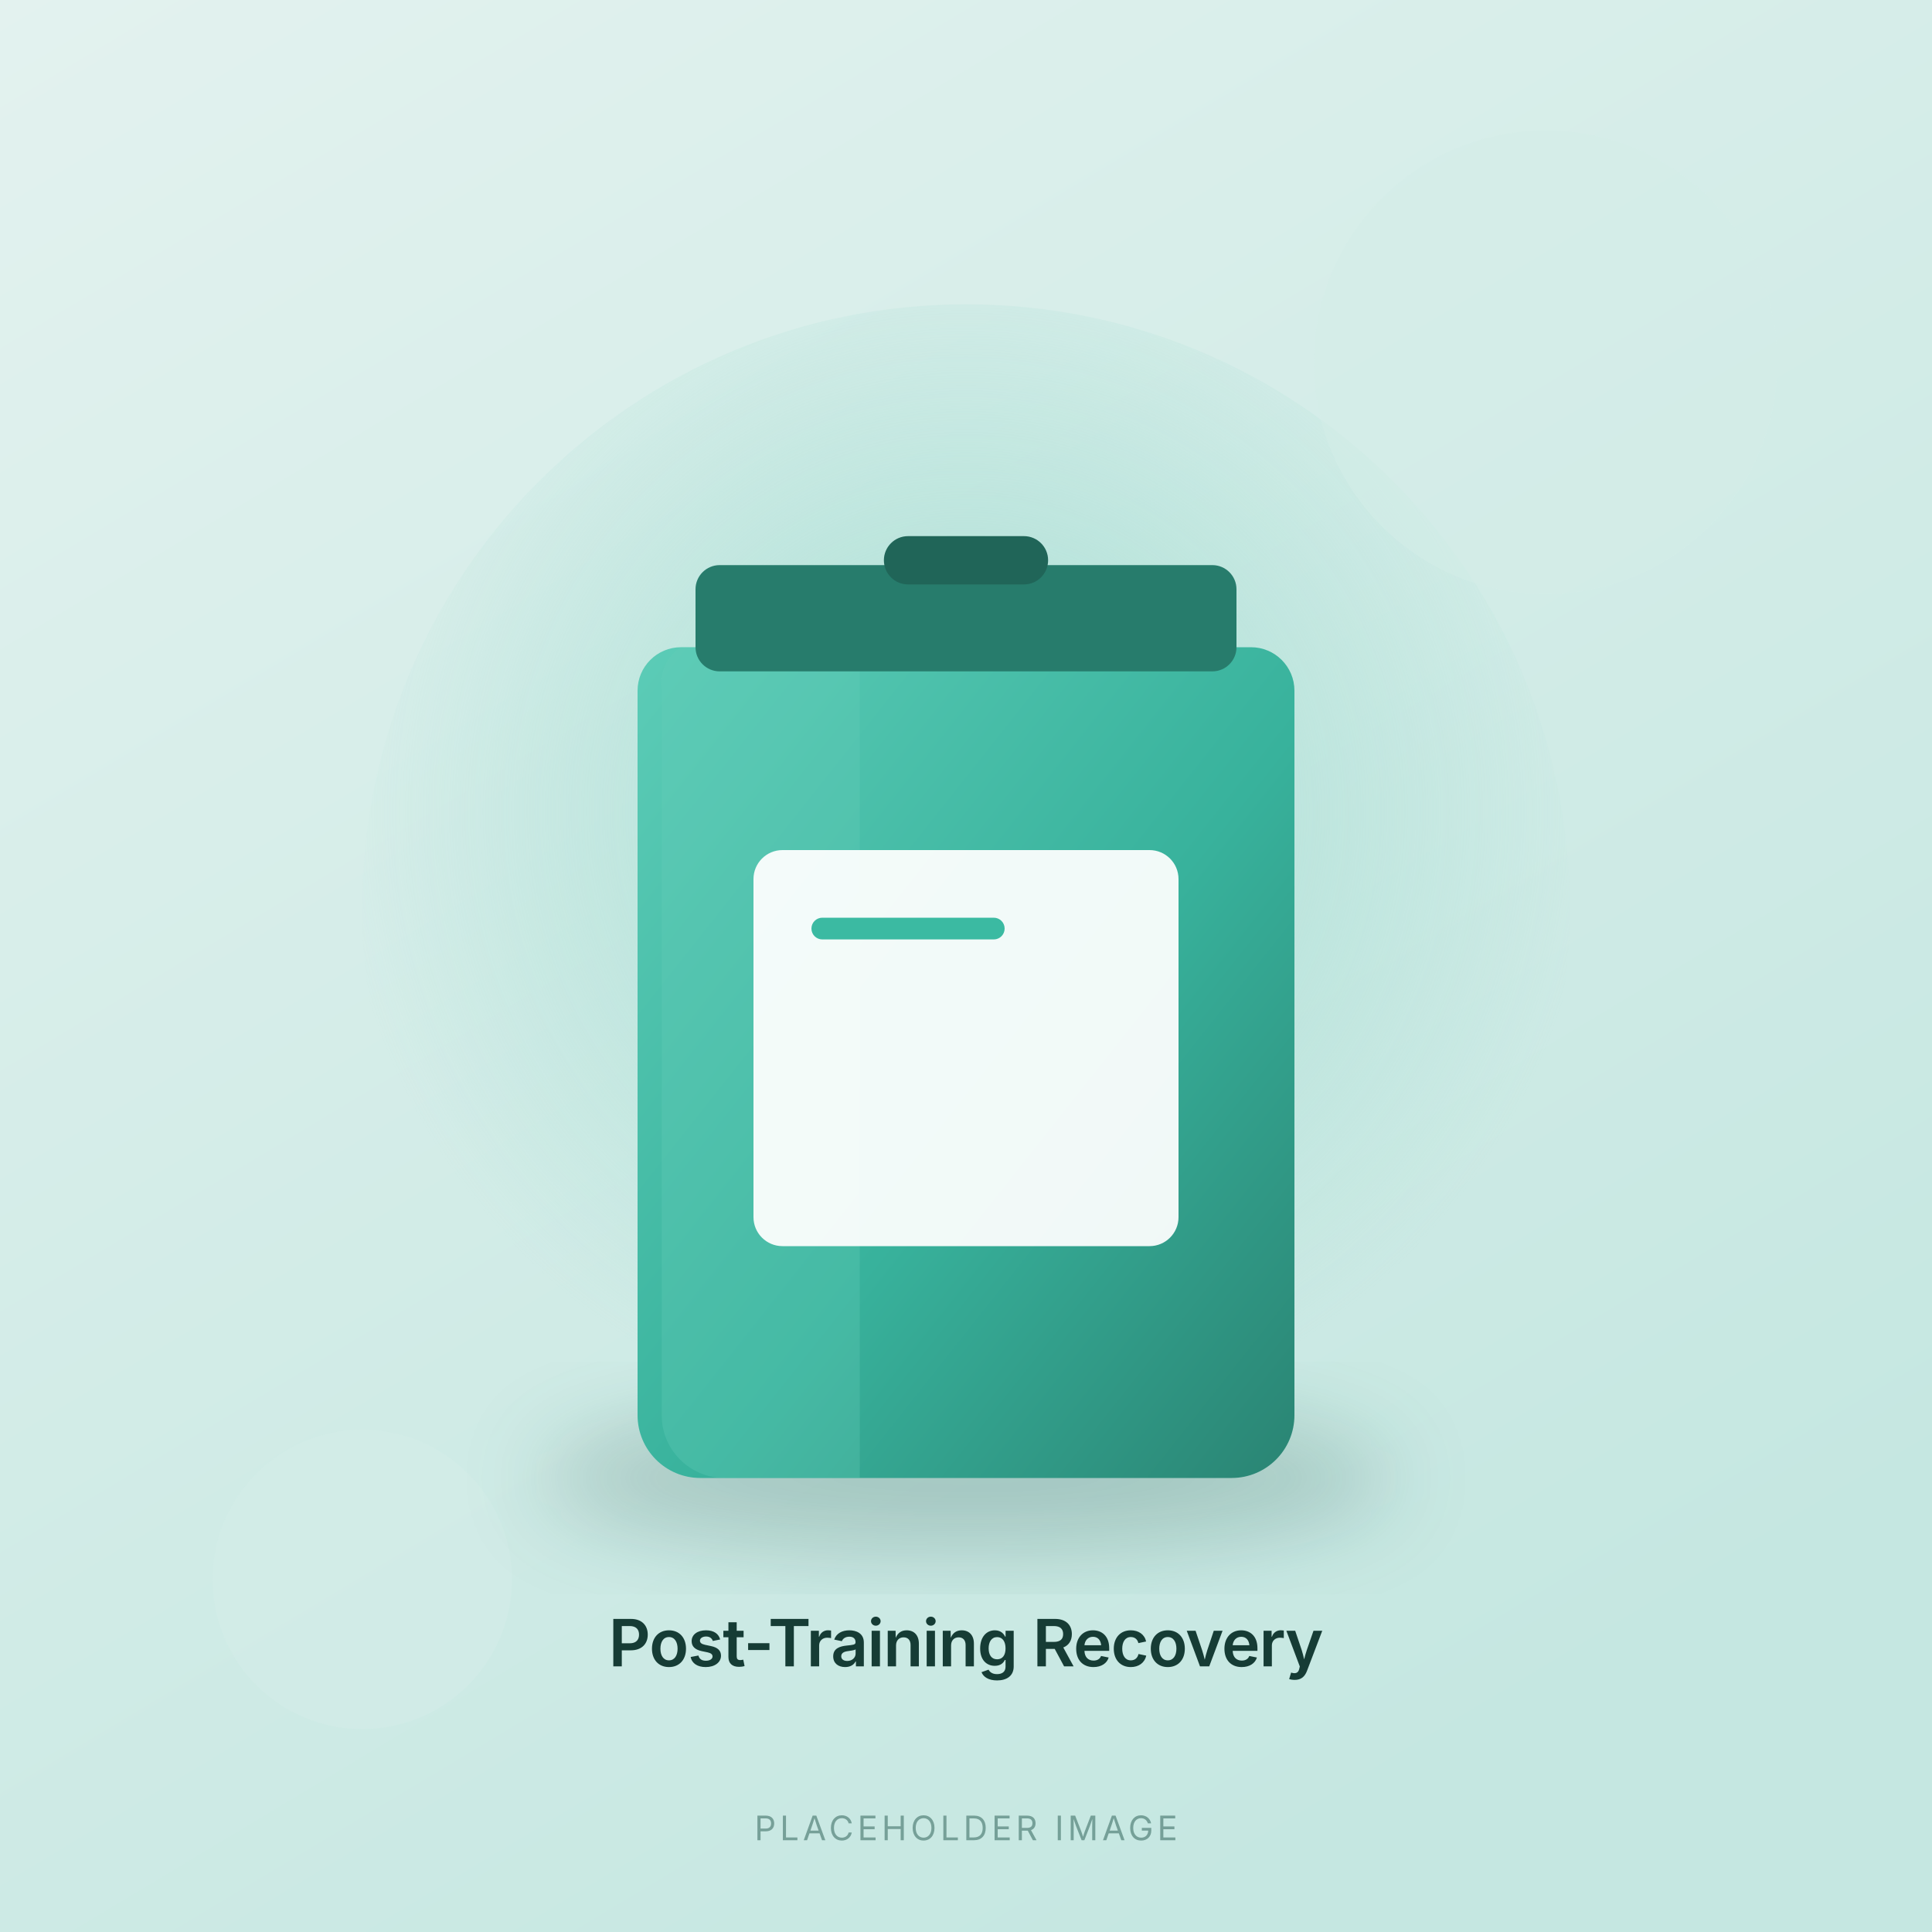
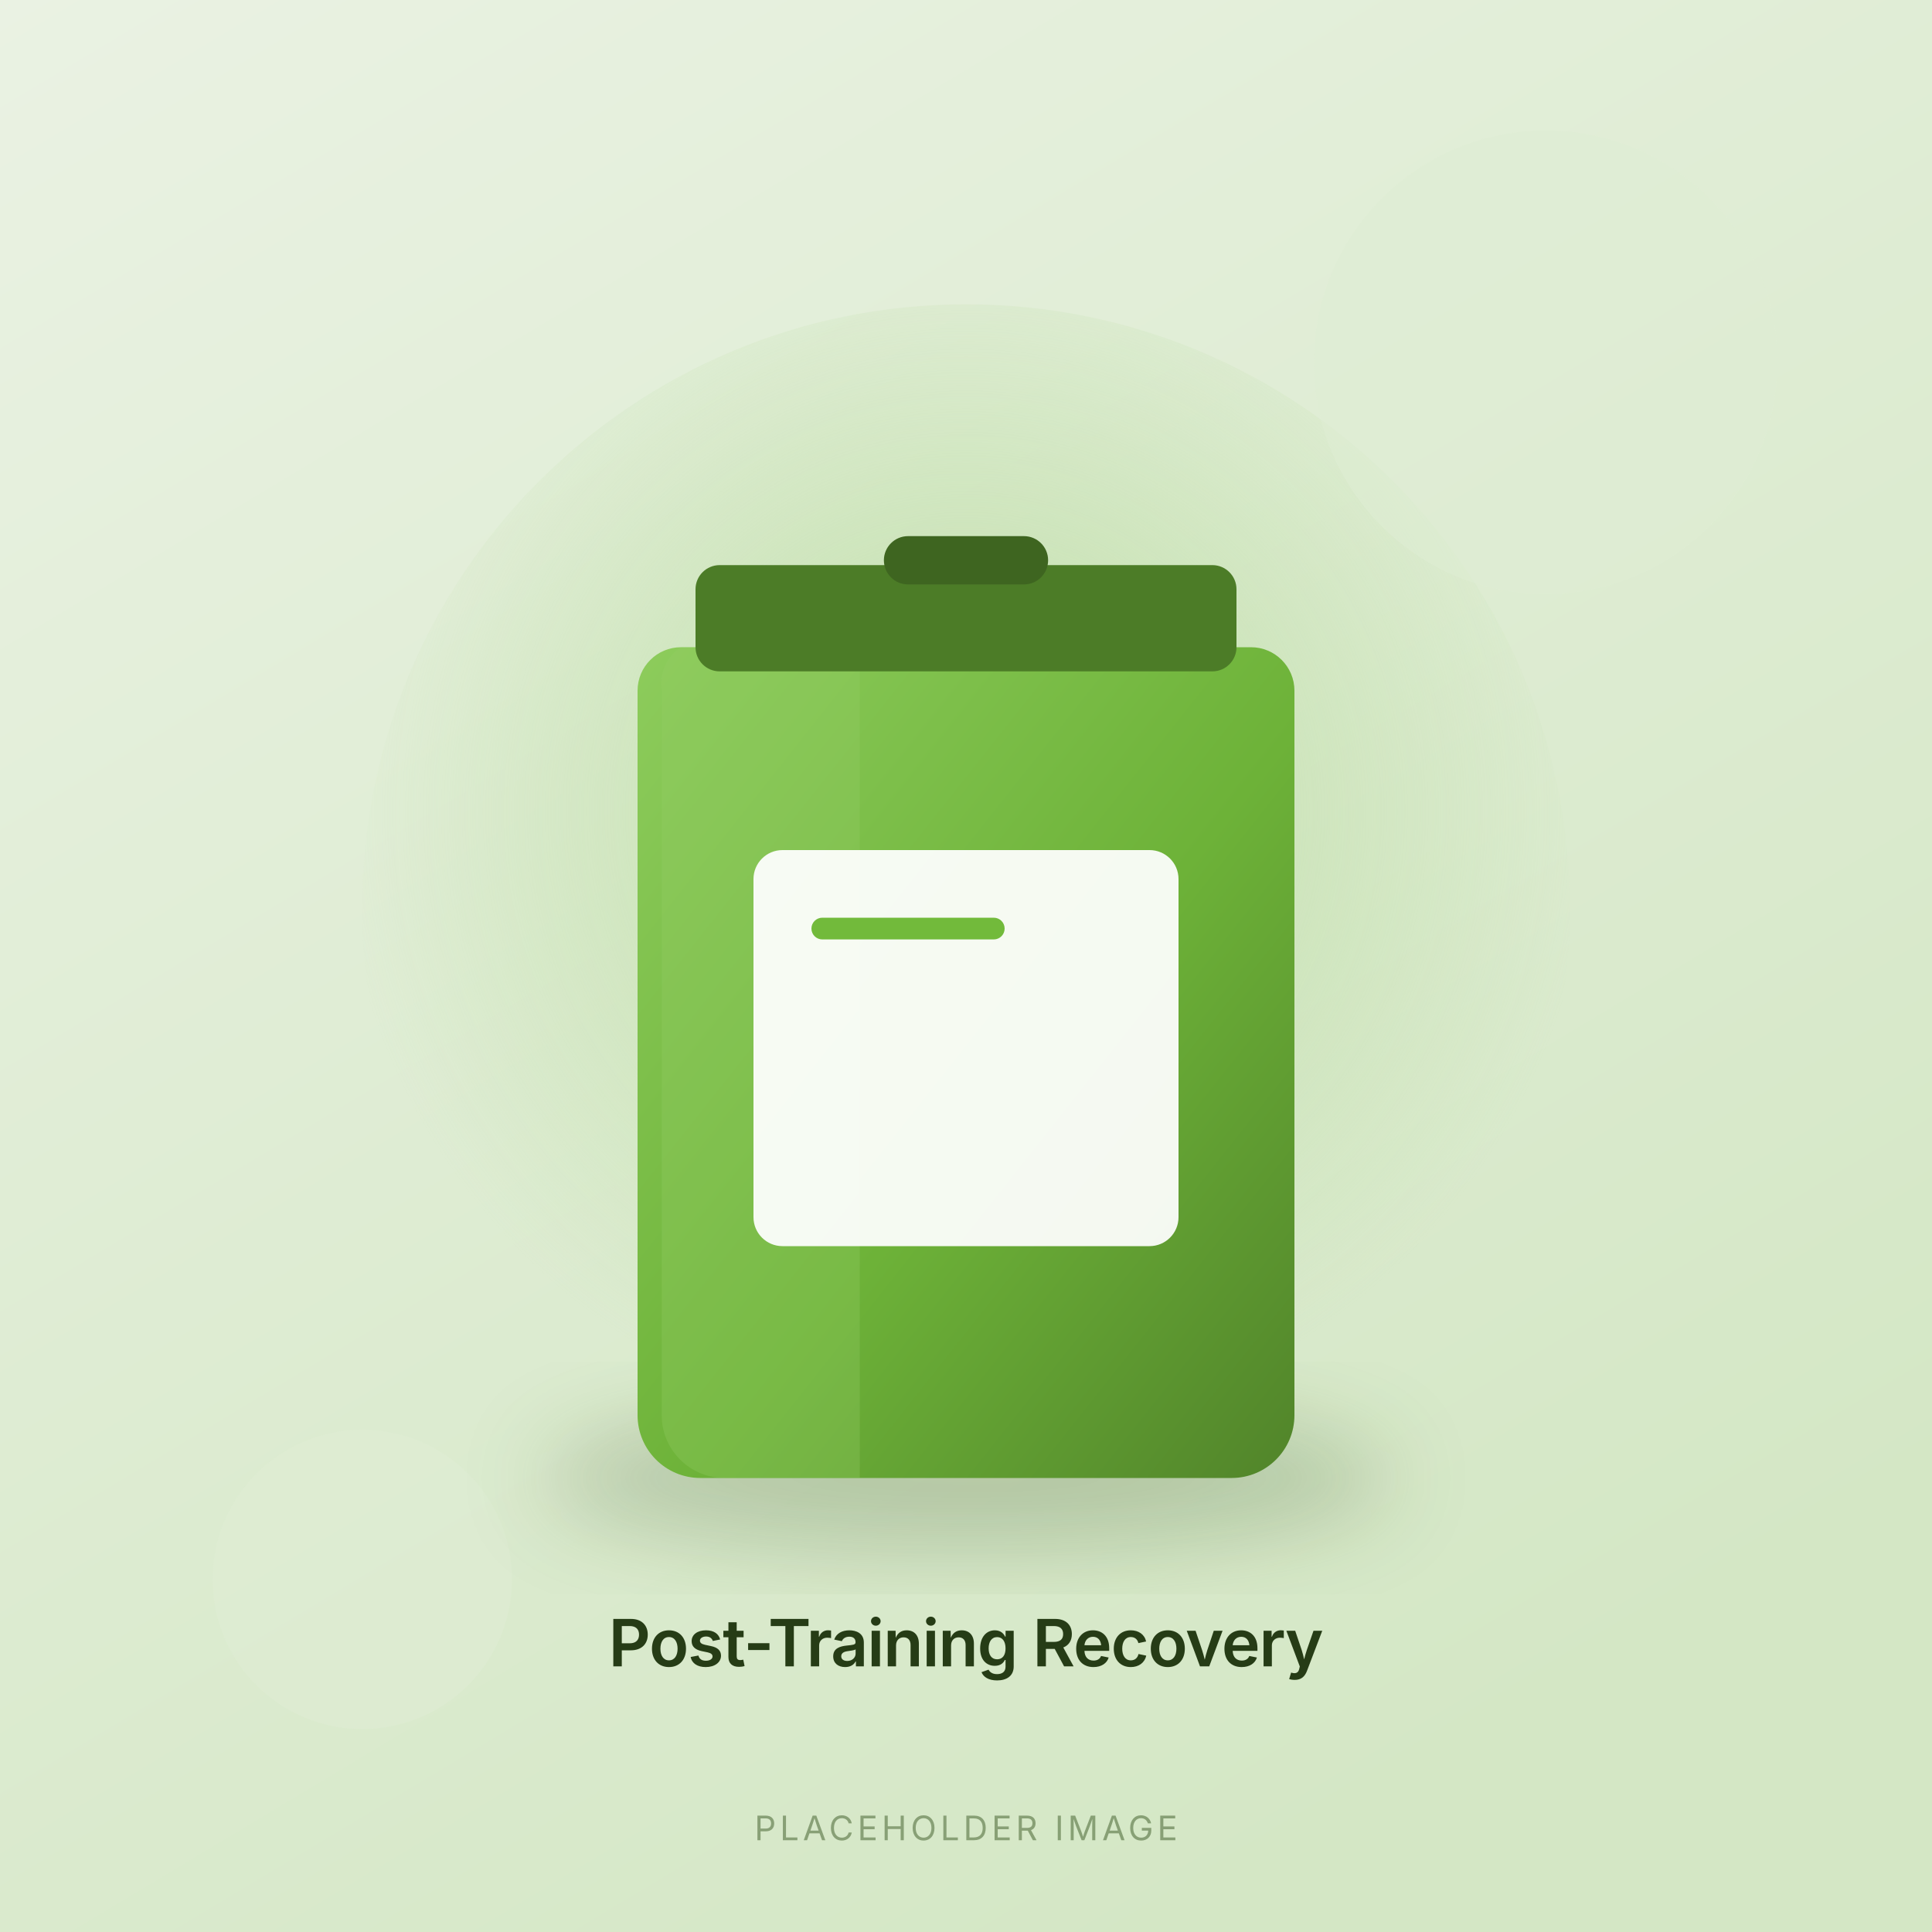
<svg xmlns="http://www.w3.org/2000/svg" viewBox="0 0 800 800" width="800" height="800" role="img" aria-label="Post-Training Recovery">
  <defs>
    <linearGradient id="bg" x1="0" y1="0" x2="0.6" y2="1">
-       <stop offset="0%" stop-color="hsl(168.8 38% 92%)" />
-       <stop offset="100%" stop-color="hsl(168.8 42% 84%)" />
+       <stop offset="0%" stop-color="hsl(93.982 38% 92%)" />
+       <stop offset="100%" stop-color="hsl(93.982 42% 84%)" />
    </linearGradient>
    <linearGradient id="body" x1="0" y1="0" x2="1" y2="1">
-       <stop offset="0%" stop-color="hsl(168.8 52% 58%)" />
-       <stop offset="55%" stop-color="hsl(168.8 52% 46%)" />
-       <stop offset="100%" stop-color="hsl(168.8 52% 34%)" />
+       <stop offset="0%" stop-color="hsl(93.982 52% 58%)" />
+       <stop offset="55%" stop-color="hsl(93.982 52% 46%)" />
+       <stop offset="100%" stop-color="hsl(93.982 52% 34%)" />
    </linearGradient>
    <radialGradient id="halo" cx="50%" cy="42%" r="52%">
-       <stop offset="0%" stop-color="hsl(168.8 46% 76%)" stop-opacity="0.95" />
-       <stop offset="100%" stop-color="hsl(168.8 46% 76%)" stop-opacity="0" />
+       <stop offset="0%" stop-color="hsl(93.982 46% 76%)" stop-opacity="0.95" />
+       <stop offset="100%" stop-color="hsl(93.982 46% 76%)" stop-opacity="0" />
    </radialGradient>
    <filter id="soft" x="-30%" y="-30%" width="160%" height="160%">
      <feGaussianBlur stdDeviation="18" />
    </filter>
  </defs>
  <rect width="800" height="800" fill="url(#bg)" />
  <circle cx="400" cy="376" r="250" fill="url(#halo)" />
-   <circle cx="640" cy="150" r="96" fill="hsl(168.8 40% 88%)" opacity="0.55" />
-   <circle cx="150" cy="654" r="62" fill="hsl(168.8 40% 88%)" opacity="0.45" />
-   <ellipse cx="400" cy="612" rx="176" ry="30" fill="hsl(168.8 52% 20%)" opacity="0.22" filter="url(#soft)" />
+   <circle cx="640" cy="150" r="96" fill="hsl(93.982 40% 88%)" opacity="0.55" />
+   <circle cx="150" cy="654" r="62" fill="hsl(93.982 40% 88%)" opacity="0.45" />
+   <ellipse cx="400" cy="612" rx="176" ry="30" fill="hsl(93.982 52% 20%)" opacity="0.22" filter="url(#soft)" />
  <path d="M282 268 h236 a18 18 0 0 1 18 18 v300 a26 26 0 0 1 -26 26 h-220 a26 26 0 0 1 -26 -26 v-300 a18 18 0 0 1 18 -18 z" fill="url(#body)" />
-   <path d="M282 268 h74 v344 h-56 a26 26 0 0 1 -26 -26 v-300 a18 18 0 0 1 8 -18 z" fill="hsl(168.8 52% 60%)" opacity="0.3" />
-   <rect x="288" y="234" width="224" height="44" rx="10" fill="hsl(168.8 52% 32%)" />
-   <rect x="366" y="222" width="68" height="20" rx="10" fill="hsl(168.8 52% 26%)" />
+   <path d="M282 268 h74 v344 h-56 a26 26 0 0 1 -26 -26 v-300 a18 18 0 0 1 8 -18 z" fill="hsl(93.982 52% 60%)" opacity="0.3" />
+   <rect x="288" y="234" width="224" height="44" rx="10" fill="hsl(93.982 52% 32%)" />
+   <rect x="366" y="222" width="68" height="20" rx="10" fill="hsl(93.982 52% 26%)" />
  <rect x="312" y="352" width="176" height="164" rx="12" fill="#fff" opacity="0.93" />
-   <rect x="336" y="380" width="80" height="9" rx="4.5" fill="hsl(168.8 52% 48%)" />
-   <text x="400" y="690" text-anchor="middle" font-family="system-ui, -apple-system, 'Segoe UI', sans-serif" font-size="27" font-weight="600" letter-spacing="-0.4" fill="hsl(168.8 46% 16%)">Post-Training Recovery</text>
-   <text x="400" y="762" text-anchor="middle" font-family="system-ui, -apple-system, 'Segoe UI', sans-serif" font-size="14" letter-spacing="1.6" fill="hsl(168.8 42% 24%)" opacity="0.5">PLACEHOLDER IMAGE</text>
+   <rect x="336" y="380" width="80" height="9" rx="4.5" fill="hsl(93.982 52% 48%)" />
+   <text x="400" y="690" text-anchor="middle" font-family="system-ui, -apple-system, 'Segoe UI', sans-serif" font-size="27" font-weight="600" letter-spacing="-0.4" fill="hsl(93.982 46% 16%)">Post-Training Recovery</text>
+   <text x="400" y="762" text-anchor="middle" font-family="system-ui, -apple-system, 'Segoe UI', sans-serif" font-size="14" letter-spacing="1.6" fill="hsl(93.982 42% 24%)" opacity="0.5">PLACEHOLDER IMAGE</text>
</svg>
